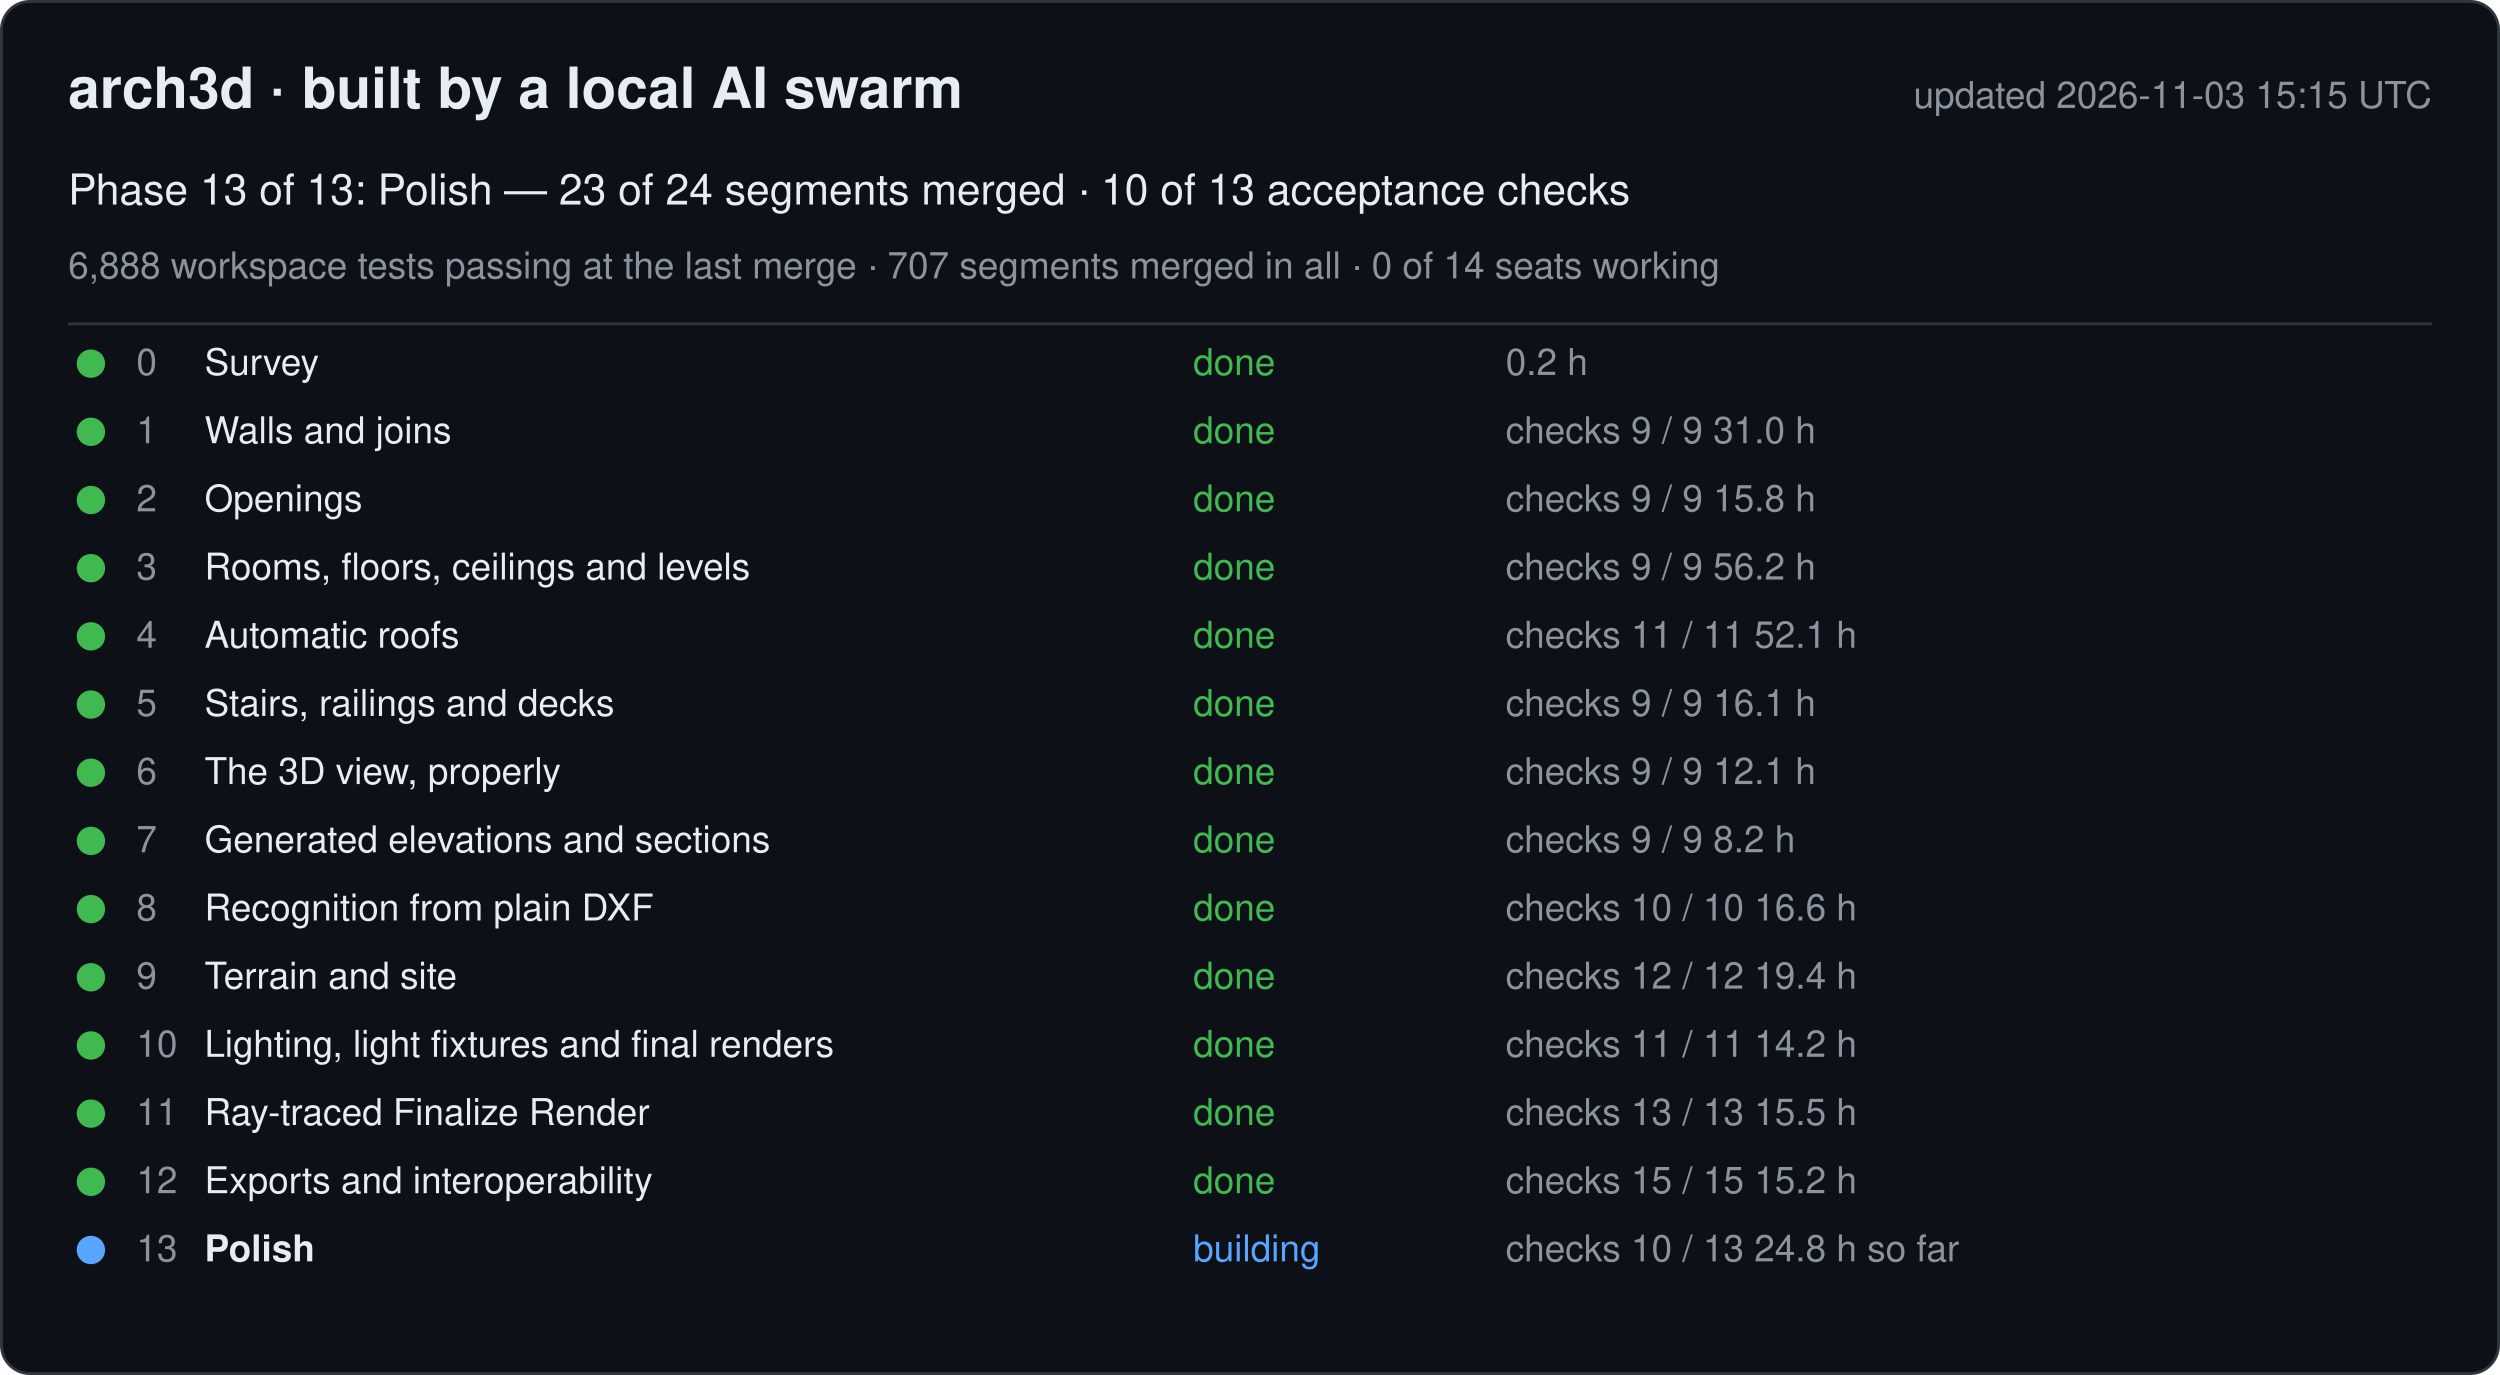
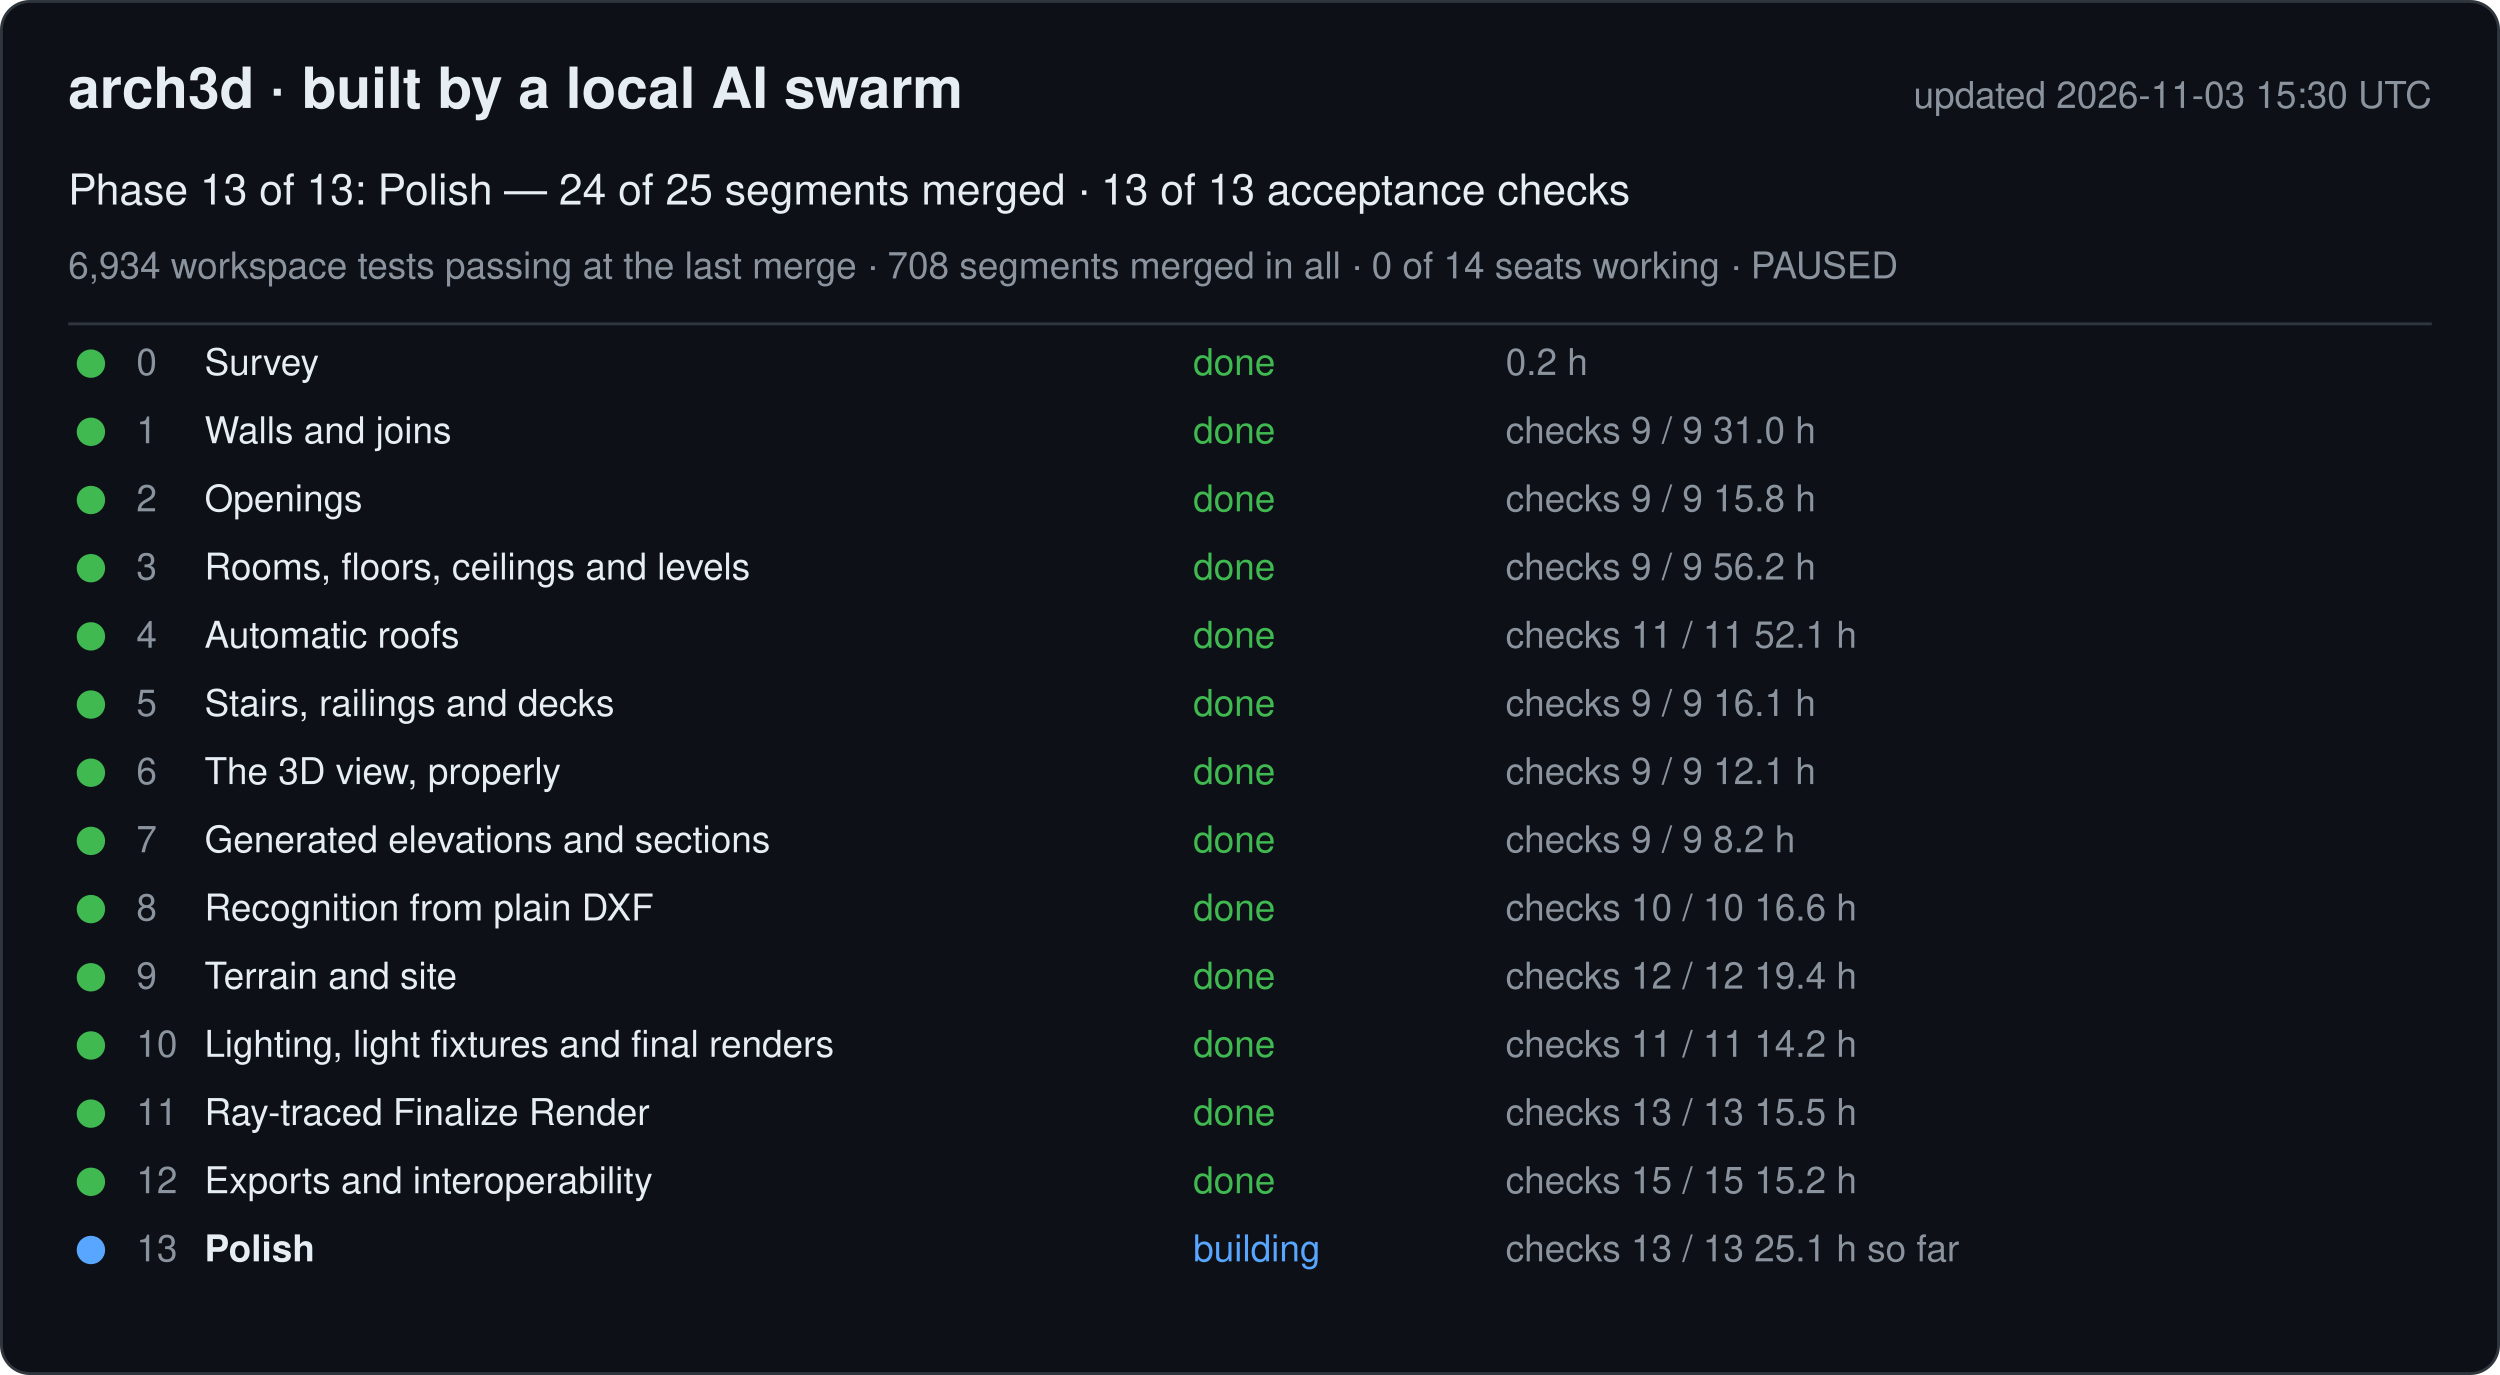
<svg xmlns="http://www.w3.org/2000/svg" width="880" height="484" viewBox="0 0 880 484" font-family="-apple-system, Segoe UI, Helvetica, Arial, sans-serif">
  <rect x="0.5" y="0.5" width="879" height="483" rx="10" fill="#0d1117" stroke="#30363d" />
  <text x="24" y="38" font-size="20" font-weight="600" fill="#e6edf3">arch3d · built by a local AI swarm</text>
-   <text x="856" y="38" font-size="13" fill="#8b949e" text-anchor="end">updated 2026-11-03 15:15 UTC</text>
-   <text x="24" y="72" font-size="15" fill="#e6edf3">Phase 13 of 13: Polish — 23 of 24 segments merged · 10 of 13 acceptance checks</text>
-   <text x="24" y="98" font-size="13" fill="#8b949e">6,888 workspace tests passing at the last merge · 707 segments merged in all · 0 of 14 seats working</text>
+   <text x="856" y="38" font-size="13" fill="#8b949e" text-anchor="end">updated 2026-11-03 15:30 UTC</text>
+   <text x="24" y="72" font-size="15" fill="#e6edf3">Phase 13 of 13: Polish — 24 of 25 segments merged · 13 of 13 acceptance checks</text>
+   <text x="24" y="98" font-size="13" fill="#8b949e">6,934 workspace tests passing at the last merge · 708 segments merged in all · 0 of 14 seats working · PAUSED</text>
  <line x1="24" y1="114" x2="856" y2="114" stroke="#30363d" />
  <g data-phase="0">
    <circle cx="32" cy="128" r="5" fill="#3fb950" />
    <text x="48" y="132" font-size="13" fill="#8b949e">0</text>
    <text x="72" y="132" font-size="13" fill="#e6edf3">Survey</text>
    <text x="420" y="132" font-size="13" fill="#3fb950">done</text>
    <text x="530" y="132" font-size="13" fill="#8b949e">0.2 h</text>
  </g>
  <g data-phase="1">
    <circle cx="32" cy="152" r="5" fill="#3fb950" />
    <text x="48" y="156" font-size="13" fill="#8b949e">1</text>
    <text x="72" y="156" font-size="13" fill="#e6edf3">Walls and joins</text>
    <text x="420" y="156" font-size="13" fill="#3fb950">done</text>
    <text x="530" y="156" font-size="13" fill="#8b949e">checks 9 / 9   31.0 h</text>
  </g>
  <g data-phase="2">
    <circle cx="32" cy="176" r="5" fill="#3fb950" />
    <text x="48" y="180" font-size="13" fill="#8b949e">2</text>
    <text x="72" y="180" font-size="13" fill="#e6edf3">Openings</text>
    <text x="420" y="180" font-size="13" fill="#3fb950">done</text>
    <text x="530" y="180" font-size="13" fill="#8b949e">checks 9 / 9   15.8 h</text>
  </g>
  <g data-phase="3">
    <circle cx="32" cy="200" r="5" fill="#3fb950" />
    <text x="48" y="204" font-size="13" fill="#8b949e">3</text>
    <text x="72" y="204" font-size="13" fill="#e6edf3">Rooms, floors, ceilings and levels</text>
    <text x="420" y="204" font-size="13" fill="#3fb950">done</text>
    <text x="530" y="204" font-size="13" fill="#8b949e">checks 9 / 9   56.2 h</text>
  </g>
  <g data-phase="4">
    <circle cx="32" cy="224" r="5" fill="#3fb950" />
    <text x="48" y="228" font-size="13" fill="#8b949e">4</text>
    <text x="72" y="228" font-size="13" fill="#e6edf3">Automatic roofs</text>
    <text x="420" y="228" font-size="13" fill="#3fb950">done</text>
    <text x="530" y="228" font-size="13" fill="#8b949e">checks 11 / 11   52.1 h</text>
  </g>
  <g data-phase="5">
    <circle cx="32" cy="248" r="5" fill="#3fb950" />
    <text x="48" y="252" font-size="13" fill="#8b949e">5</text>
    <text x="72" y="252" font-size="13" fill="#e6edf3">Stairs, railings and decks</text>
    <text x="420" y="252" font-size="13" fill="#3fb950">done</text>
    <text x="530" y="252" font-size="13" fill="#8b949e">checks 9 / 9   16.1 h</text>
  </g>
  <g data-phase="6">
    <circle cx="32" cy="272" r="5" fill="#3fb950" />
    <text x="48" y="276" font-size="13" fill="#8b949e">6</text>
    <text x="72" y="276" font-size="13" fill="#e6edf3">The 3D view, properly</text>
    <text x="420" y="276" font-size="13" fill="#3fb950">done</text>
    <text x="530" y="276" font-size="13" fill="#8b949e">checks 9 / 9   12.1 h</text>
  </g>
  <g data-phase="7">
    <circle cx="32" cy="296" r="5" fill="#3fb950" />
    <text x="48" y="300" font-size="13" fill="#8b949e">7</text>
    <text x="72" y="300" font-size="13" fill="#e6edf3">Generated elevations and sections</text>
    <text x="420" y="300" font-size="13" fill="#3fb950">done</text>
    <text x="530" y="300" font-size="13" fill="#8b949e">checks 9 / 9   8.2 h</text>
  </g>
  <g data-phase="8">
    <circle cx="32" cy="320" r="5" fill="#3fb950" />
    <text x="48" y="324" font-size="13" fill="#8b949e">8</text>
    <text x="72" y="324" font-size="13" fill="#e6edf3">Recognition from plain DXF</text>
    <text x="420" y="324" font-size="13" fill="#3fb950">done</text>
    <text x="530" y="324" font-size="13" fill="#8b949e">checks 10 / 10   16.6 h</text>
  </g>
  <g data-phase="9">
    <circle cx="32" cy="344" r="5" fill="#3fb950" />
    <text x="48" y="348" font-size="13" fill="#8b949e">9</text>
    <text x="72" y="348" font-size="13" fill="#e6edf3">Terrain and site</text>
    <text x="420" y="348" font-size="13" fill="#3fb950">done</text>
    <text x="530" y="348" font-size="13" fill="#8b949e">checks 12 / 12   19.4 h</text>
  </g>
  <g data-phase="10">
    <circle cx="32" cy="368" r="5" fill="#3fb950" />
    <text x="48" y="372" font-size="13" fill="#8b949e">10</text>
    <text x="72" y="372" font-size="13" fill="#e6edf3">Lighting, light fixtures and final renders</text>
    <text x="420" y="372" font-size="13" fill="#3fb950">done</text>
    <text x="530" y="372" font-size="13" fill="#8b949e">checks 11 / 11   14.2 h</text>
  </g>
  <g data-phase="11">
    <circle cx="32" cy="392" r="5" fill="#3fb950" />
    <text x="48" y="396" font-size="13" fill="#8b949e">11</text>
    <text x="72" y="396" font-size="13" fill="#e6edf3">Ray-traced Finalize Render</text>
    <text x="420" y="396" font-size="13" fill="#3fb950">done</text>
    <text x="530" y="396" font-size="13" fill="#8b949e">checks 13 / 13   15.5 h</text>
  </g>
  <g data-phase="12">
    <circle cx="32" cy="416" r="5" fill="#3fb950" />
    <text x="48" y="420" font-size="13" fill="#8b949e">12</text>
    <text x="72" y="420" font-size="13" fill="#e6edf3">Exports and interoperability</text>
    <text x="420" y="420" font-size="13" fill="#3fb950">done</text>
    <text x="530" y="420" font-size="13" fill="#8b949e">checks 15 / 15   15.2 h</text>
  </g>
  <g data-phase="13">
    <circle cx="32" cy="440" r="5" fill="#58a6ff" />
    <text x="48" y="444" font-size="13" fill="#8b949e">13</text>
    <text x="72" y="444" font-size="13" fill="#e6edf3" font-weight="600">Polish</text>
    <text x="420" y="444" font-size="13" fill="#58a6ff">building</text>
-     <text x="530" y="444" font-size="13" fill="#8b949e">checks 10 / 13   24.8 h so far</text>
+     <text x="530" y="444" font-size="13" fill="#8b949e">checks 13 / 13   25.1 h so far</text>
  </g>
</svg>
